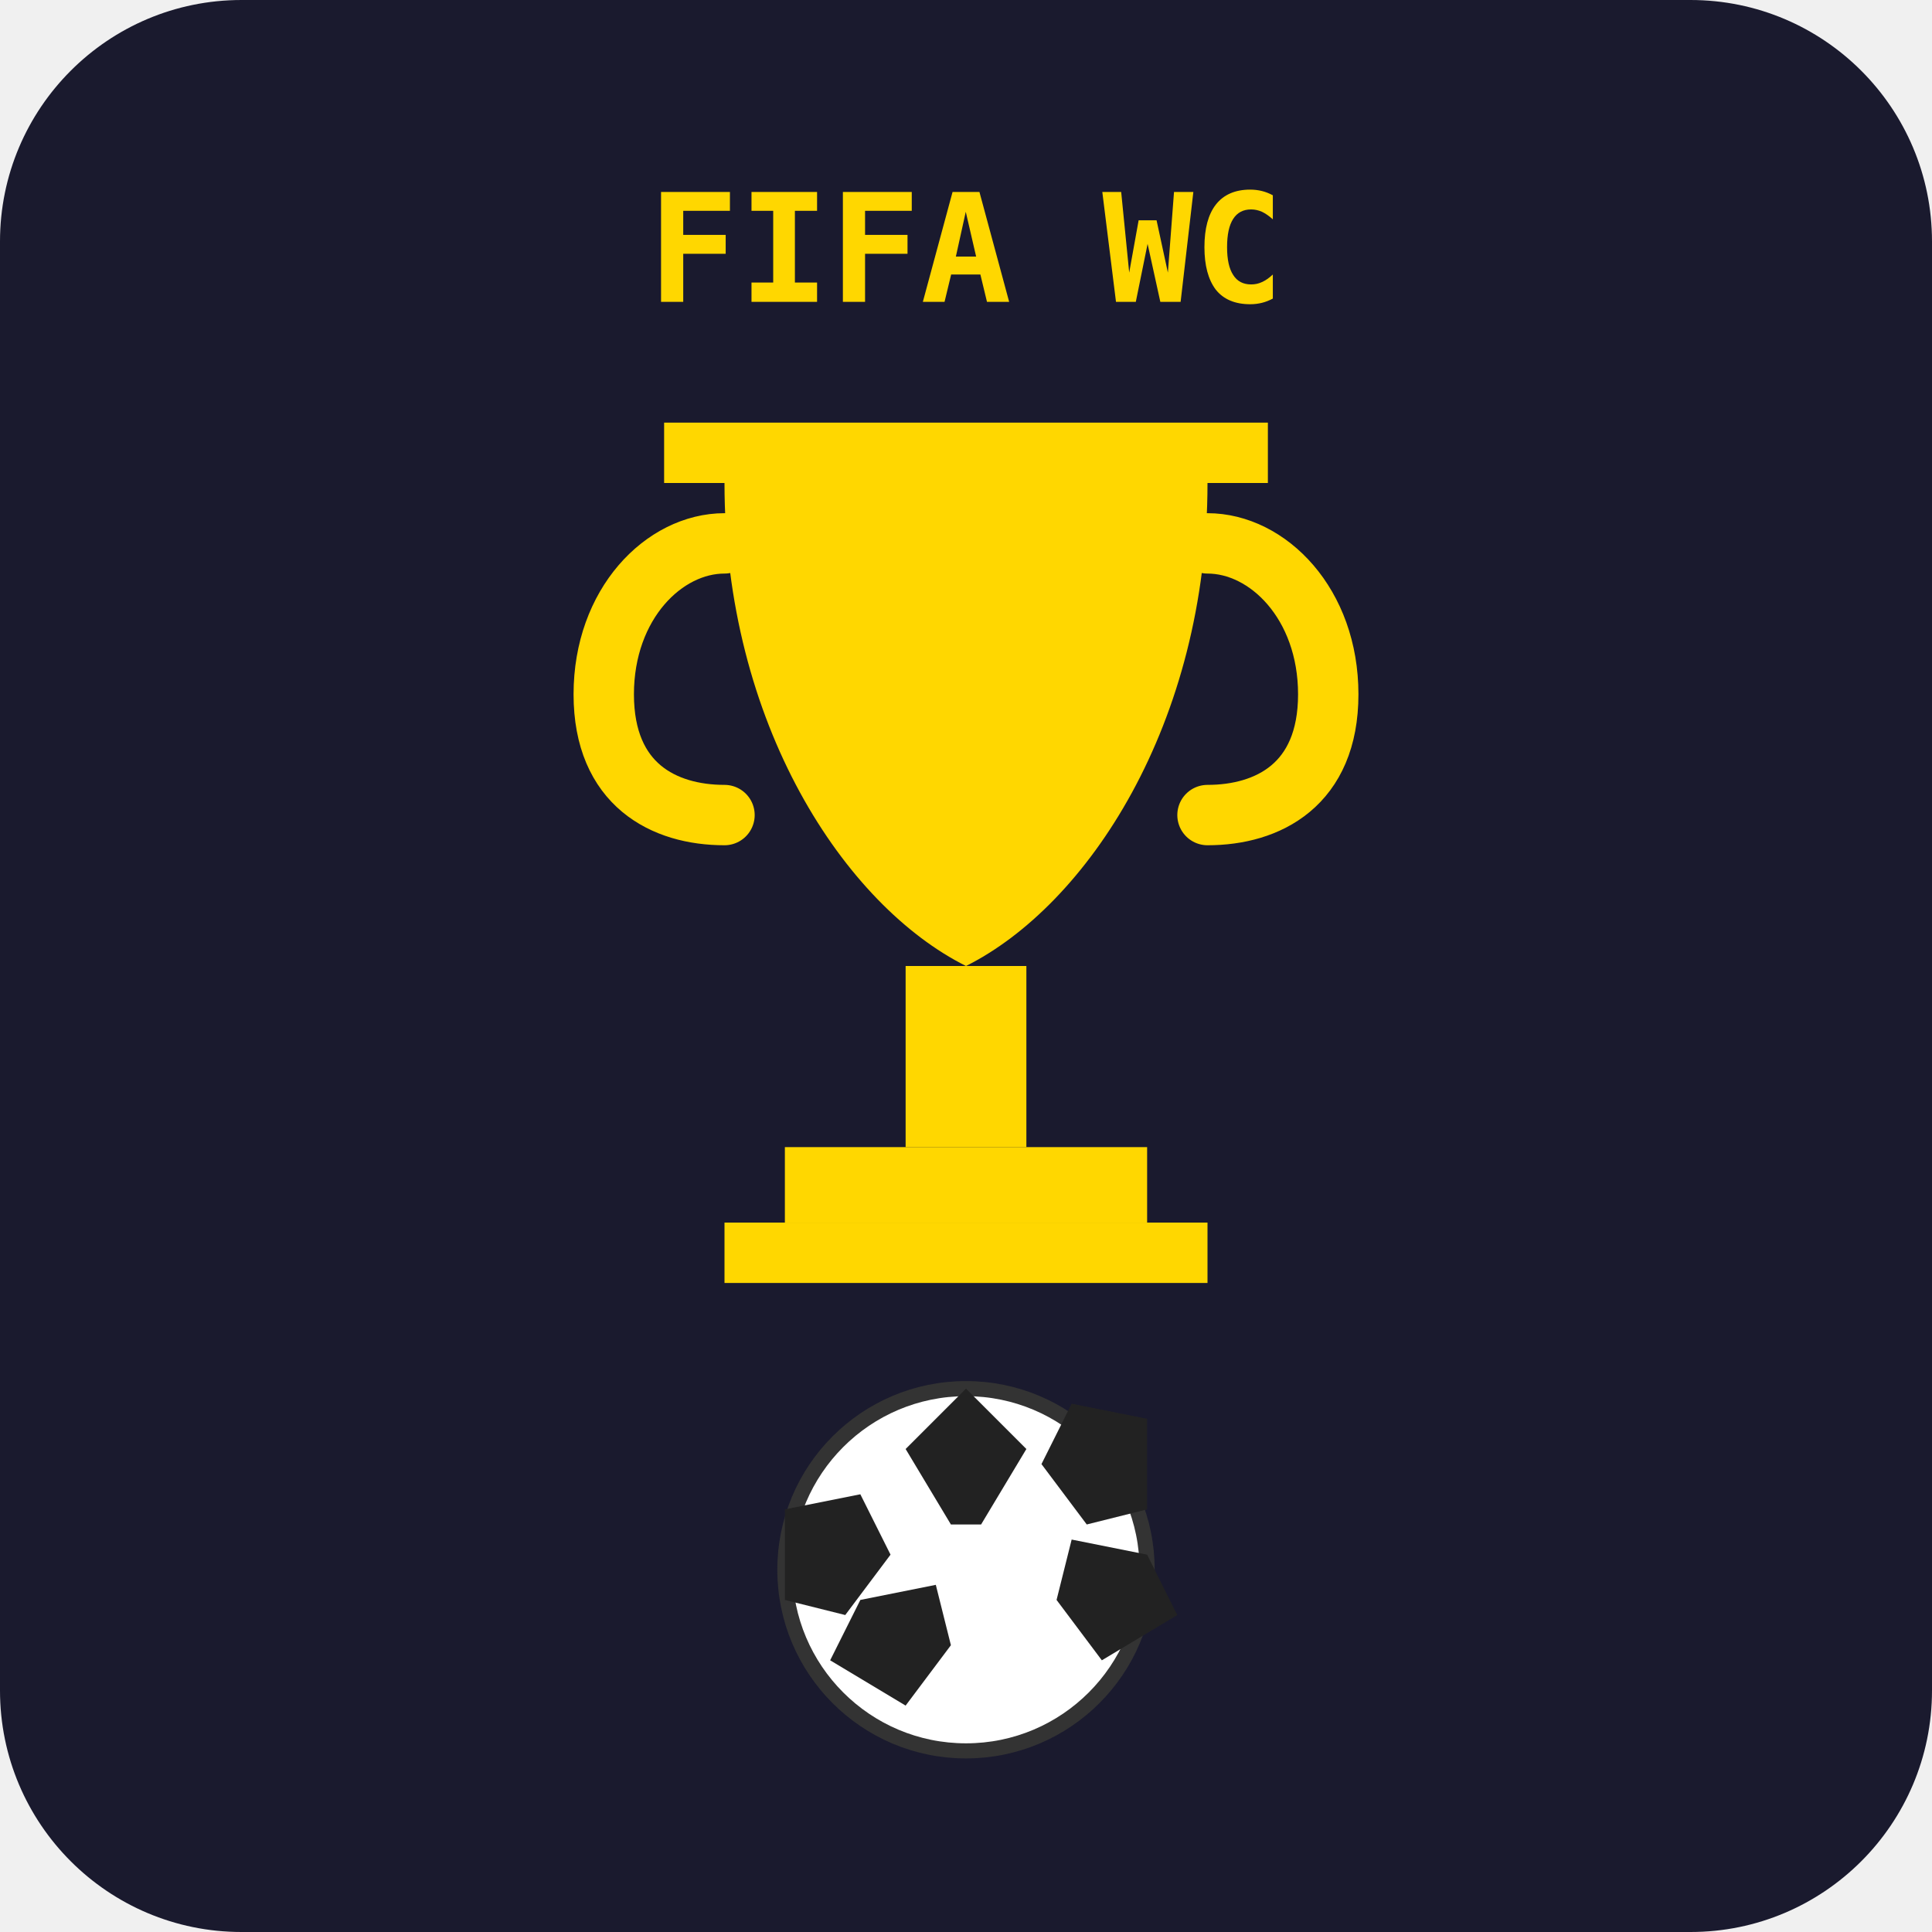
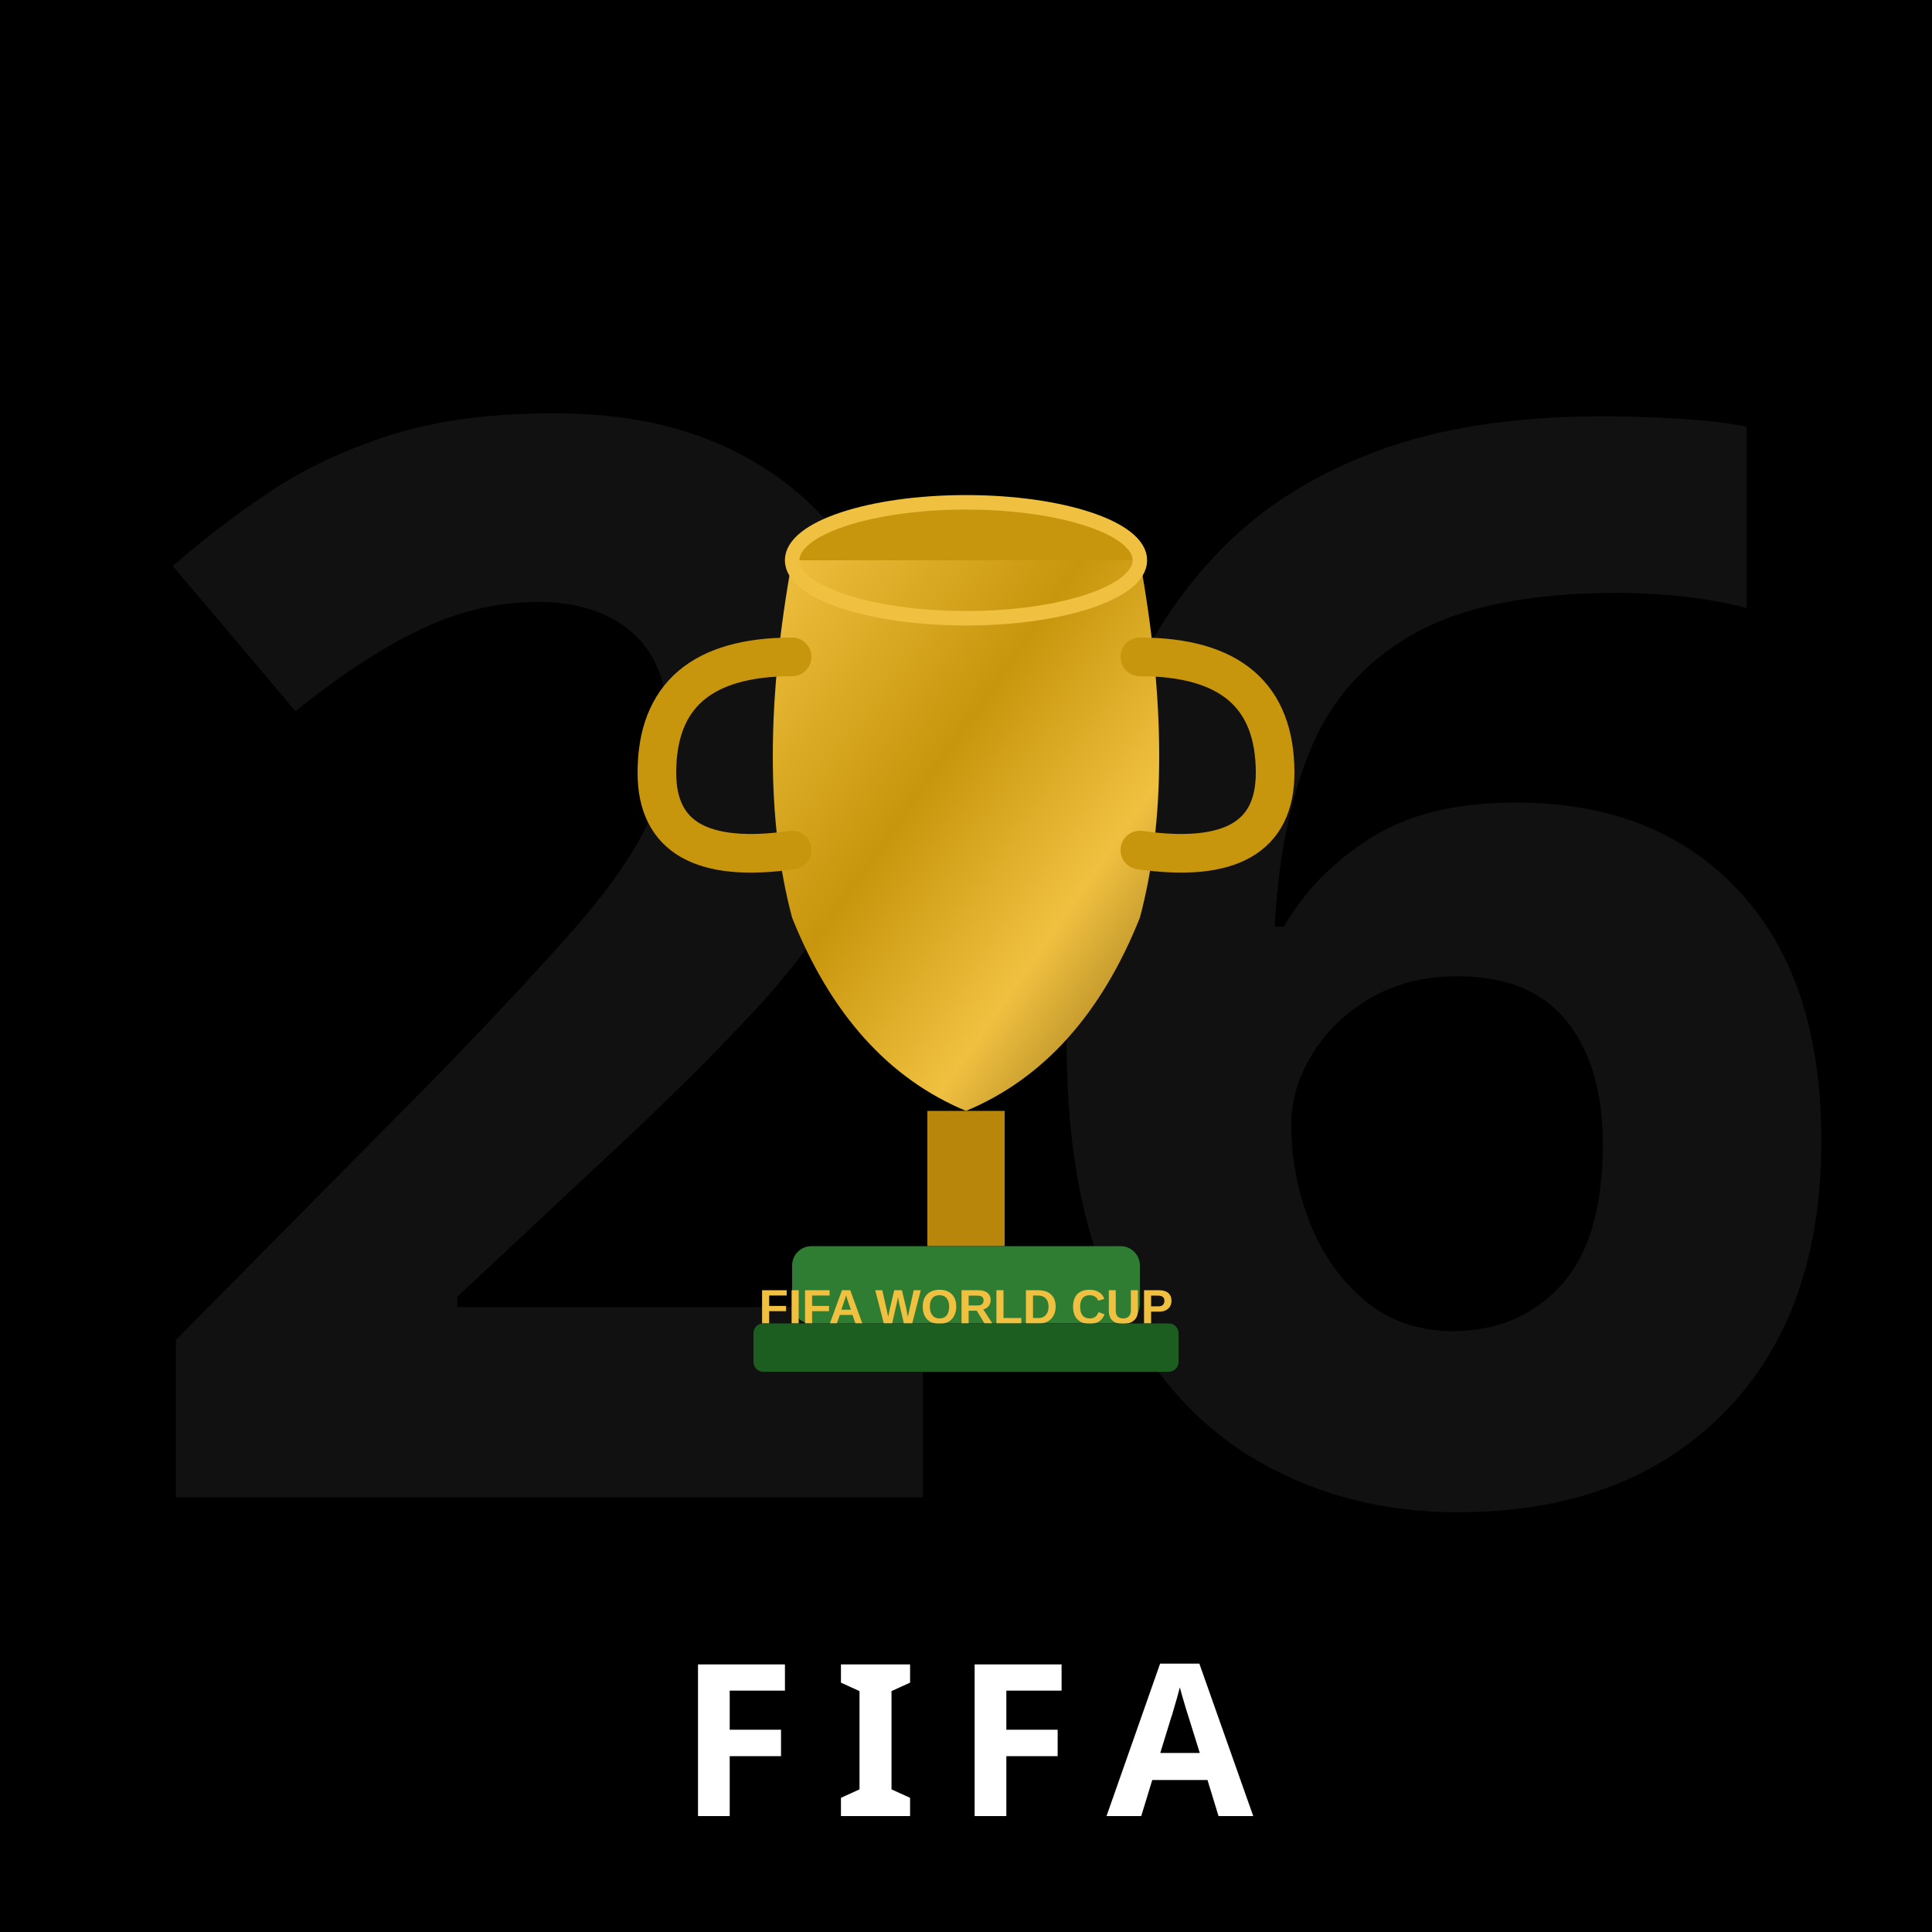
- <svg xmlns="http://www.w3.org/2000/svg" viewBox="0 0 64 64" fill="none">
-   <rect width="64" height="64" rx="8" fill="#1a1a2e" />
-   <path d="M22 14h20v2H22z" fill="#FFD700" />
-   <path d="M24 16c0 8 4 14 8 16c4-2 8-8 8-16H24z" fill="#FFD700" />
-   <path d="M24 18c-2 0-4 2-4 5s2 4 4 4" stroke="#FFD700" stroke-width="2" fill="none" stroke-linecap="round" />
-   <path d="M40 18c2 0 4 2 4 5s-2 4-4 4" stroke="#FFD700" stroke-width="2" fill="none" stroke-linecap="round" />
-   <rect x="30" y="32" width="4" height="6" fill="#FFD700" />
-   <rect x="26" y="38" width="12" height="2.5" fill="#FFD700" />
-   <rect x="24" y="40.5" width="16" height="2" fill="#FFD700" />
-   <circle cx="32" cy="52" r="6" fill="white" stroke="#333" stroke-width="0.5" />
-   <path d="M32 46l2 2-1.5 2.5H31.5L30 48z" fill="#222" />
-   <path d="M38 50l-2 .5-1.5-2 1-2 2.5.5z" fill="#222" />
-   <path d="M36.5 55l-1.5-2 .5-2 2.5.5 1 2z" fill="#222" />
-   <path d="M27.5 55l1-2 2.5-.5.5 2-1.5 2z" fill="#222" />
-   <path d="M26 50l2.5-.5 1 2-1.5 2L26 53z" fill="#222" />
-   <text x="32" y="10" font-family="monospace" font-size="5" font-weight="bold" fill="#FFD700" text-anchor="middle">FIFA WC</text>
+ <svg xmlns="http://www.w3.org/2000/svg" viewBox="0 0 200 200" fill="none">
+   <rect width="200" height="200" fill="#000" />
+   <text x="12" y="155" font-family="Arial Black,sans-serif" font-size="155" font-weight="900" fill="#111" letter-spacing="-5">2</text>
+   <text x="105" y="155" font-family="Arial Black,sans-serif" font-size="155" font-weight="900" fill="#111" letter-spacing="-5">6</text>
+   <ellipse cx="100" cy="58" rx="18" ry="6" fill="#C8960C" />
+   <path d="M82 58 Q78 80 82 95 Q88 110 100 115 Q112 110 118 95 Q122 80 118 58Z" fill="url(#gold)" />
+   <path d="M82 68 Q68 68 68 80 Q68 90 82 88" stroke="#C8960C" stroke-width="4" fill="none" stroke-linecap="round" />
+   <path d="M118 68 Q132 68 132 80 Q132 90 118 88" stroke="#C8960C" stroke-width="4" fill="none" stroke-linecap="round" />
+   <ellipse cx="100" cy="58" rx="18" ry="6" stroke="#F0C040" stroke-width="1.5" fill="none" />
+   <rect x="96" y="115" width="8" height="14" fill="#B8860B" />
+   <rect x="82" y="129" width="36" height="8" rx="2" fill="#2E7D32" />
+   <text x="100" y="137" font-family="Arial,sans-serif" font-size="5" font-weight="bold" fill="#F0C040" text-anchor="middle">FIFA WORLD CUP</text>
+   <rect x="78" y="137" width="44" height="5" rx="1" fill="#1B5E20" />
+   <text x="100" y="188" font-family="Arial Black,sans-serif" font-size="22" font-weight="900" fill="white" text-anchor="middle" letter-spacing="4">FIFA</text>
+   <defs>
+     <linearGradient id="gold" x1="0" y1="0" x2="1" y2="1">
+       <stop offset="0%" stop-color="#F0C040" />
+       <stop offset="40%" stop-color="#C8960C" />
+       <stop offset="70%" stop-color="#F0C040" />
+       <stop offset="100%" stop-color="#8B6914" />
+     </linearGradient>
+   </defs>
</svg>
